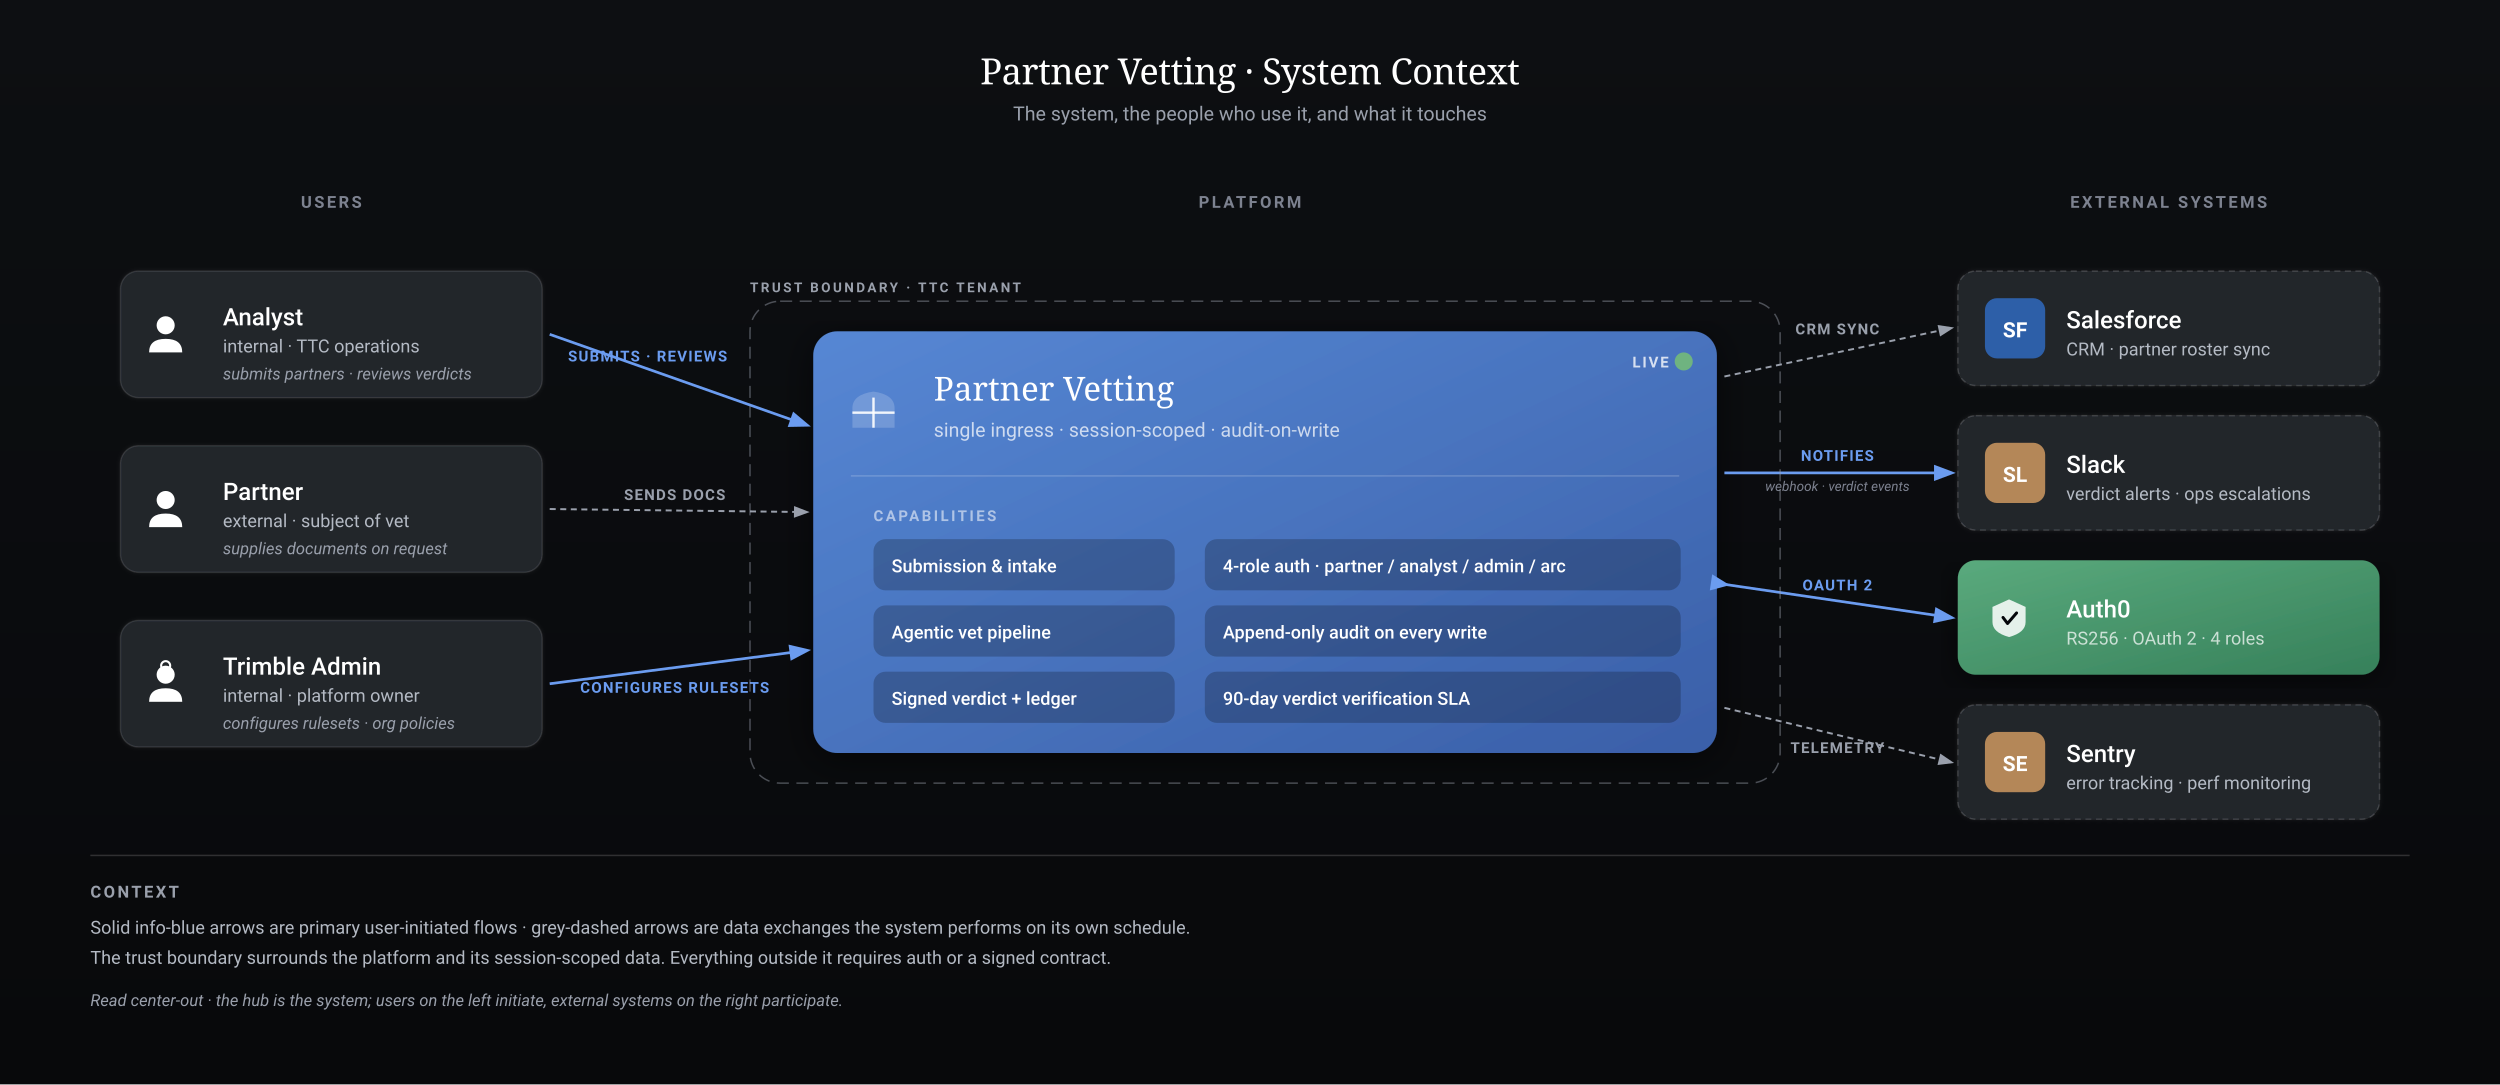
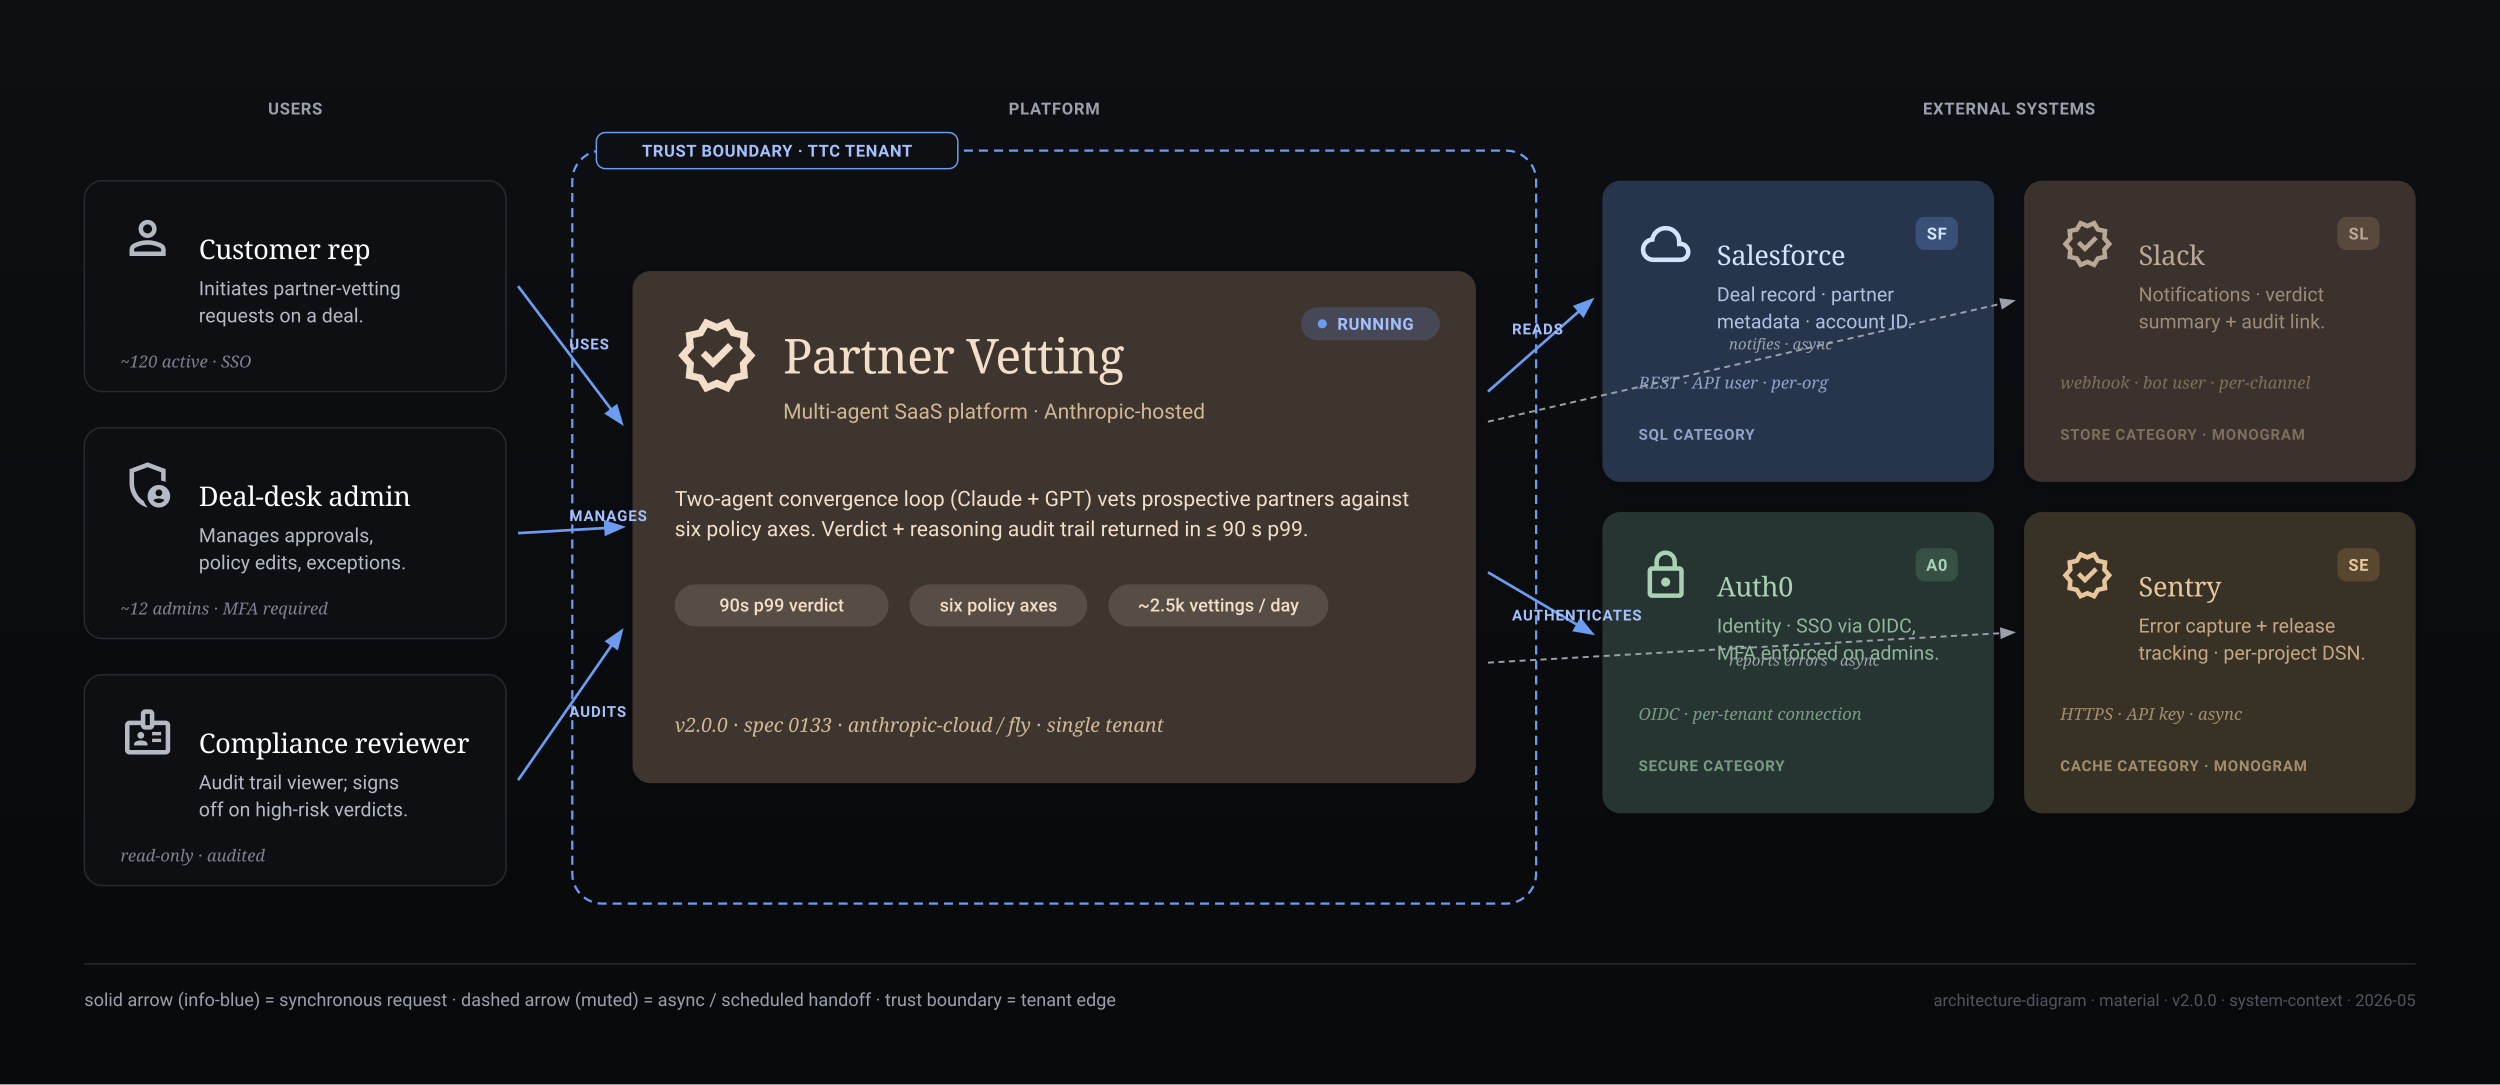
- <svg xmlns="http://www.w3.org/2000/svg" viewBox="0 0 1660 720" font-family="Roboto Flex, Roboto, system-ui, -apple-system, sans-serif">
+ <svg xmlns="http://www.w3.org/2000/svg" viewBox="0 0 1660 720" font-family="'Roboto Flex', 'Roboto', system-ui, -apple-system, sans-serif">
  <defs>
-     <filter id="cardShadow" x="-4%" y="-4%" width="108%" height="116%">
-       <feDropShadow dx="0" dy="0" stdDeviation="1.5" flood-color="#ffffff" flood-opacity="0.08" />
-     </filter>
-     <filter id="cardShadowDark" x="-4%" y="-4%" width="108%" height="116%">
-       <feDropShadow dx="0" dy="4" stdDeviation="12" flood-color="#000000" flood-opacity="0.55" />
-     </filter>
-     <linearGradient id="bgGrad" x1="0" y1="0" x2="0" y2="1">
+     <linearGradient id="canvas" x1="0" y1="0" x2="0" y2="1">
      <stop offset="0%" stop-color="#0d0f12" />
      <stop offset="100%" stop-color="#08090b" />
    </linearGradient>
-     <linearGradient id="surfacePrimary" x1="0" y1="0" x2="1" y2="1">
-       <stop offset="0%" stop-color="#5687d4" />
-       <stop offset="100%" stop-color="#3a5fa8" />
-     </linearGradient>
-     <linearGradient id="surfaceSecure" x1="0" y1="0" x2="1" y2="1">
-       <stop offset="0%" stop-color="#5aaa7d" />
-       <stop offset="100%" stop-color="#36805a" />
-     </linearGradient>
+     <filter id="elev1" x="-10%" y="-10%" width="120%" height="125%">
+       <feDropShadow dx="0" dy="1" stdDeviation="2" flood-color="#000000" flood-opacity="0.30" />
+       <feDropShadow dx="0" dy="2" stdDeviation="6" flood-color="#000000" flood-opacity="0.15" />
+     </filter>
+     <filter id="elev3" x="-10%" y="-10%" width="120%" height="130%">
+       <feDropShadow dx="0" dy="4" stdDeviation="8" flood-color="#000000" flood-opacity="0.18" />
+       <feDropShadow dx="0" dy="1" stdDeviation="3" flood-color="#000000" flood-opacity="0.30" />
+     </filter>
    <marker id="arrowAccent" markerWidth="8" markerHeight="8" refX="6" refY="3" orient="auto">
      <path d="M0,0 L0,6 L8,3 z" fill="#6b9cf0" />
-     </marker>
-     <marker id="arrowAccentSm" markerWidth="7" markerHeight="7" refX="5" refY="3" orient="auto">
-       <path d="M0,0 L0,6 L7,3 z" fill="#6b9cf0" />
    </marker>
    <marker id="arrowGrey" markerWidth="8" markerHeight="8" refX="6" refY="3" orient="auto">
      <path d="M0,0 L0,6 L8,3 z" fill="#9aa0ac" />
    </marker>
-     <style>
-       @keyframes pulse { 0%,100% { opacity: 0.7; } 50% { opacity: 1; } }
-       .anim-pulse { animation: pulse 1.8s ease-in-out infinite; }
-       @media (prefers-reduced-motion: reduce) {
-         .anim-pulse { animation: none; opacity: 0.92; }
-       }
-     </style>
  </defs>
-   <rect width="1660" height="720" fill="url(#bgGrad)" />
-   <text x="830" y="56" text-anchor="middle" font-family="Roboto Serif, ui-serif, Charter, Georgia, serif" font-size="24" font-weight="500" fill="#ffffff" letter-spacing="-0.3">Partner Vetting · System Context</text>
-   <text x="830" y="80" text-anchor="middle" font-size="13" fill="#9aa0ac">The system, the people who use it, and what it touches</text>
-   <text x="220" y="138" text-anchor="middle" font-size="11" font-weight="600" fill="#7d8290" letter-spacing="1.6">USERS</text>
-   <text x="830" y="138" text-anchor="middle" font-size="11" font-weight="600" fill="#7d8290" letter-spacing="1.6">PLATFORM</text>
-   <text x="1440" y="138" text-anchor="middle" font-size="11" font-weight="600" fill="#7d8290" letter-spacing="1.6">EXTERNAL SYSTEMS</text>
-   <rect x="80" y="180" width="280" height="84" rx="12" fill="#21252b" stroke="rgba(255,255,255,0.10)" filter="url(#cardShadow)" />
-   <g transform="translate(110, 222)">
-     <circle cx="0" cy="-6" r="6" fill="#ffffff" />
-     <path d="M-11,12 Q-11,3 0,3 Q11,3 11,12 Z" fill="#ffffff" />
+   <rect width="1660" height="720" fill="url(#canvas)" />
+   <g font-size="11" font-weight="600" letter-spacing="0.5" fill="#9aa0ac">
+     <text x="196" y="76" text-anchor="middle">USERS</text>
+     <text x="700" y="76" text-anchor="middle">PLATFORM</text>
+     <text x="1334" y="76" text-anchor="middle">EXTERNAL SYSTEMS</text>
  </g>
-   <text x="148" y="216" font-size="16" font-weight="500" fill="#ffffff">Analyst</text>
-   <text x="148" y="234" font-size="12" fill="#b4bac4">internal · TTC operations</text>
-   <text x="148" y="252" font-size="11" font-style="italic" fill="#9aa0ac">submits partners · reviews verdicts</text>
-   <rect x="80" y="296" width="280" height="84" rx="12" fill="#21252b" stroke="rgba(255,255,255,0.10)" filter="url(#cardShadow)" />
-   <g transform="translate(110, 338)">
-     <circle cx="0" cy="-6" r="6" fill="#ffffff" />
-     <path d="M-11,12 Q-11,3 0,3 Q11,3 11,12 Z" fill="#ffffff" />
+   <rect x="380" y="100" width="640" height="500" rx="20" ry="20" fill="none" stroke="#6b9cf0" stroke-width="1.5" stroke-dasharray="6,4" />
+   <g>
+     <rect x="396" y="88" width="240" height="24" rx="6" ry="6" fill="#0d0f12" stroke="#6b9cf0" stroke-width="1" />
+     <text x="516" y="104" text-anchor="middle" font-size="11" font-weight="600" letter-spacing="0.4" fill="#a4c1ff">
+       TRUST BOUNDARY · TTC TENANT
+     </text>
  </g>
-   <text x="148" y="332" font-size="16" font-weight="500" fill="#ffffff">Partner</text>
-   <text x="148" y="350" font-size="12" fill="#b4bac4">external · subject of vet</text>
-   <text x="148" y="368" font-size="11" font-style="italic" fill="#9aa0ac">supplies documents on request</text>
-   <rect x="80" y="412" width="280" height="84" rx="12" fill="#21252b" stroke="rgba(255,255,255,0.10)" filter="url(#cardShadow)" />
-   <g transform="translate(110, 454)">
-     <circle cx="0" cy="-6" r="6" fill="#ffffff" />
-     <path d="M-11,12 Q-11,3 0,3 Q11,3 11,12 Z" fill="#ffffff" />
-     <circle cx="0" cy="-12" r="3" fill="none" stroke="#ffffff" stroke-width="1.4" />
+   <g transform="translate(56, 120)">
+     <rect width="280" height="140" rx="12" ry="12" fill="#0d0f12" stroke="#262a31" stroke-width="1" />
+     <g transform="translate(24, 56) scale(0.0375)" fill="#b4bac4">
+       <path d="M480-480q-66 0-113-47t-47-113q0-66 47-113t113-47q66 0 113 47t47 113q0 66-47 113t-113 47ZM160-160v-112q0-34 17.5-62.5T224-378q62-31 126-46.5T480-440q66 0 130 15.5T736-378q29 15 46.5 43.5T800-272v112H160Zm80-80h480v-32q0-11-5.5-20T700-306q-54-27-109-40.5T480-360q-56 0-111 13.5T260-306q-9 5-14.5 14t-5.5 20v32Zm240-320q33 0 56.5-23.5T560-640q0-33-23.5-56.5T480-720q-33 0-56.5 23.5T400-640q0 33 23.5 56.5T480-560Zm0-80Zm0 400Z" />
+     </g>
+     <text x="76" y="52" font-size="18" font-weight="500" fill="#ffffff" font-family="'Roboto Serif', ui-serif, Georgia, serif" letter-spacing="-0.2">Customer rep</text>
+     <text x="76" y="76" font-size="13" fill="#b4bac4">Initiates partner-vetting</text>
+     <text x="76" y="94" font-size="13" fill="#b4bac4">requests on a deal.</text>
+     <text x="24" y="124" font-size="11" font-style="italic" fill="#7d8290" font-family="'Roboto Serif', ui-serif, Georgia, serif">~120 active · SSO</text>
  </g>
-   <text x="148" y="448" font-size="16" font-weight="500" fill="#ffffff">Trimble Admin</text>
-   <text x="148" y="466" font-size="12" fill="#b4bac4">internal · platform owner</text>
-   <text x="148" y="484" font-size="11" font-style="italic" fill="#9aa0ac">configures rulesets · org policies</text>
-   <rect x="540" y="220" width="600" height="280" rx="16" fill="url(#surfacePrimary)" filter="url(#cardShadowDark)" />
-   <g transform="translate(580, 274)">
-     <path d="M-14,10 L-14,-3 Q-14,-12 0,-14 Q14,-12 14,-3 L14,10 Z" fill="rgba(255,255,255,0.18)" />
-     <line x1="0" y1="-10" x2="0" y2="10" stroke="rgba(255,255,255,0.9)" stroke-width="1.6" />
-     <line x1="-14" y1="0" x2="14" y2="0" stroke="rgba(255,255,255,0.9)" stroke-width="1.6" />
+   <g transform="translate(56, 284)">
+     <rect width="280" height="140" rx="12" ry="12" fill="#0d0f12" stroke="#262a31" stroke-width="1" />
+     <g transform="translate(24, 56) scale(0.0375)" fill="#b4bac4">
+       <path d="M680-280q25 0 42.5-17.5T740-340q0-25-17.5-42.5T680-400q-25 0-42.5 17.5T620-340q0 25 17.5 42.5T680-280Zm0 120q31 0 57-14.5t42-38.5q-22-13-47-20t-52-7q-27 0-52 7t-47 20q16 24 42 38.5t57 14.5ZM480-80q-139-35-229.5-159.5T160-516v-244l320-120 320 120v227q-19-8-39-14.5t-41-9.5v-147l-240-90-240 90v188q0 47 12.5 94t35 89.5Q310-290 342-254t71 60q11 32 29 61t41 52q-1 0-1.5.5t-1.5.5Zm200 0q-83 0-141.5-58.5T480-280q0-83 58.5-141.5T680-480q83 0 141.5 58.5T880-280q0 83-58.5 141.5T680-80ZM480-494Z" />
+     </g>
+     <text x="76" y="52" font-size="18" font-weight="500" fill="#ffffff" font-family="'Roboto Serif', ui-serif, Georgia, serif" letter-spacing="-0.2">Deal-desk admin</text>
+     <text x="76" y="76" font-size="13" fill="#b4bac4">Manages approvals,</text>
+     <text x="76" y="94" font-size="13" fill="#b4bac4">policy edits, exceptions.</text>
+     <text x="24" y="124" font-size="11" font-style="italic" fill="#7d8290" font-family="'Roboto Serif', ui-serif, Georgia, serif">~12 admins · MFA required</text>
  </g>
-   <text x="620" y="266" font-family="Roboto Serif, ui-serif, Charter, Georgia, serif" font-size="22" font-weight="500" fill="#ffffff">Partner Vetting</text>
-   <text x="620" y="290" font-size="13" fill="rgba(255,255,255,0.72)">single ingress · session-scoped · audit-on-write</text>
-   <line x1="565" y1="316" x2="1115" y2="316" stroke="rgba(255,255,255,0.18)" />
-   <text x="580" y="346" font-size="10" font-weight="600" fill="rgba(255,255,255,0.55)" letter-spacing="1.6">CAPABILITIES</text>
-   <rect x="580" y="358" width="200" height="34" rx="8" fill="rgba(0,0,0,0.22)" />
-   <text x="592" y="380" font-size="12" font-weight="500" fill="#ffffff">Submission &amp; intake</text>
-   <rect x="580" y="402" width="200" height="34" rx="8" fill="rgba(0,0,0,0.22)" />
-   <text x="592" y="424" font-size="12" font-weight="500" fill="#ffffff">Agentic vet pipeline</text>
-   <rect x="580" y="446" width="200" height="34" rx="8" fill="rgba(0,0,0,0.22)" />
-   <text x="592" y="468" font-size="12" font-weight="500" fill="#ffffff">Signed verdict + ledger</text>
-   <rect x="800" y="358" width="316" height="34" rx="8" fill="rgba(0,0,0,0.22)" />
-   <text x="812" y="380" font-size="12" font-weight="500" fill="#ffffff">4-role auth · partner / analyst / admin / arc</text>
-   <rect x="800" y="402" width="316" height="34" rx="8" fill="rgba(0,0,0,0.22)" />
-   <text x="812" y="424" font-size="12" font-weight="500" fill="#ffffff">Append-only audit on every write</text>
-   <rect x="800" y="446" width="316" height="34" rx="8" fill="rgba(0,0,0,0.22)" />
-   <text x="812" y="468" font-size="12" font-weight="500" fill="#ffffff">90-day verdict verification SLA</text>
-   <circle cx="1118" cy="240" r="6" fill="#6fb380" class="anim-pulse" />
-   <text x="1108" y="244" text-anchor="end" font-size="10" font-weight="600" fill="rgba(255,255,255,0.78)" letter-spacing="1.2">LIVE</text>
-   <rect x="1300" y="180" width="280" height="76" rx="12" fill="#21252b" stroke="rgba(255,255,255,0.16)" stroke-dasharray="4,3" filter="url(#cardShadow)" />
-   <rect x="1318" y="198" width="40" height="40" rx="8" fill="#2d5fa8" />
-   <text x="1338" y="224" text-anchor="middle" font-size="14" font-weight="600" fill="#ffffff">SF</text>
-   <text x="1372" y="218" font-size="16" font-weight="500" fill="#ffffff">Salesforce</text>
-   <text x="1372" y="236" font-size="12" fill="#b4bac4">CRM · partner roster sync</text>
-   <rect x="1300" y="276" width="280" height="76" rx="12" fill="#21252b" stroke="rgba(255,255,255,0.16)" stroke-dasharray="4,3" filter="url(#cardShadow)" />
-   <rect x="1318" y="294" width="40" height="40" rx="8" fill="#b48758" />
-   <text x="1338" y="320" text-anchor="middle" font-size="14" font-weight="600" fill="#ffffff">SL</text>
-   <text x="1372" y="314" font-size="16" font-weight="500" fill="#ffffff">Slack</text>
-   <text x="1372" y="332" font-size="12" fill="#b4bac4">verdict alerts · ops escalations</text>
-   <rect x="1300" y="372" width="280" height="76" rx="12" fill="url(#surfaceSecure)" filter="url(#cardShadowDark)" />
-   <g transform="translate(1334, 410)">
-     <path d="M0,-12 L11,-7 L11,3 Q11,10 0,13 Q-11,10 -11,3 L-11,-7 Z" fill="rgba(255,255,255,0.85)" />
-     <path d="M-4,0 L-1,4 L5,-3" stroke="#04060a" stroke-width="2" stroke-linecap="round" stroke-linejoin="round" fill="none" />
+   <g transform="translate(56, 448)">
+     <rect width="280" height="140" rx="12" ry="12" fill="#0d0f12" stroke="#262a31" stroke-width="1" />
+     <g transform="translate(24, 56) scale(0.0375)" fill="#b4bac4">
+       <path d="M160-80q-33 0-56.5-23.5T80-160v-440q0-33 23.5-56.5T160-680h200v-120q0-33 23.5-56.5T440-880h80q33 0 56.5 23.5T600-800v120h200q33 0 56.5 23.5T880-600v440q0 33-23.5 56.5T800-80H160Zm0-80h640v-440H600q0 33-23.5 56.5T520-520h-80q-33 0-56.5-23.5T360-600H160v440Zm80-80h240v-18q0-17-9.5-31.5T444-312q-20-9-40.5-13.5T360-330q-23 0-43.5 4.5T276-312q-17 8-26.5 22.5T240-258v18Zm320-60h160v-60H560v60Zm-200-60q25 0 42.5-17.5T420-420q0-25-17.5-42.5T360-480q-25 0-42.5 17.5T300-420q0 25 17.5 42.5T360-360Zm200-60h160v-60H560v60ZM440-600h80v-200h-80v200Zm40 220Z" />
+     </g>
+     <text x="76" y="52" font-size="18" font-weight="500" fill="#ffffff" font-family="'Roboto Serif', ui-serif, Georgia, serif" letter-spacing="-0.2">Compliance reviewer</text>
+     <text x="76" y="76" font-size="13" fill="#b4bac4">Audit trail viewer; signs</text>
+     <text x="76" y="94" font-size="13" fill="#b4bac4">off on high-risk verdicts.</text>
+     <text x="24" y="124" font-size="11" font-style="italic" fill="#7d8290" font-family="'Roboto Serif', ui-serif, Georgia, serif">read-only · audited</text>
  </g>
-   <text x="1372" y="410" font-size="16" font-weight="500" fill="#ffffff">Auth0</text>
-   <text x="1372" y="428" font-size="12" fill="rgba(255,255,255,0.72)">RS256 · OAuth 2 · 4 roles</text>
-   <rect x="1300" y="468" width="280" height="76" rx="12" fill="#21252b" stroke="rgba(255,255,255,0.16)" stroke-dasharray="4,3" filter="url(#cardShadow)" />
-   <rect x="1318" y="486" width="40" height="40" rx="8" fill="#b48758" />
-   <text x="1338" y="512" text-anchor="middle" font-size="14" font-weight="600" fill="#ffffff">SE</text>
-   <text x="1372" y="506" font-size="16" font-weight="500" fill="#ffffff">Sentry</text>
-   <text x="1372" y="524" font-size="12" fill="#b4bac4">error tracking · perf monitoring</text>
-   <path d="M 365 222 L 535 282" stroke="#6b9cf0" stroke-width="1.8" fill="none" marker-end="url(#arrowAccent)" />
-   <text x="430" y="240" text-anchor="middle" font-size="10" font-weight="600" fill="#6b9cf0" letter-spacing="0.8">SUBMITS · REVIEWS</text>
-   <path d="M 365 338 L 535 340" stroke="#9aa0ac" stroke-width="1.3" stroke-dasharray="4,3" fill="none" marker-end="url(#arrowGrey)" />
-   <text x="448" y="332" text-anchor="middle" font-size="10" font-weight="600" fill="#9aa0ac" letter-spacing="0.8">SENDS DOCS</text>
-   <path d="M 365 454 L 535 432" stroke="#6b9cf0" stroke-width="1.8" fill="none" marker-end="url(#arrowAccent)" />
-   <text x="448" y="460" text-anchor="middle" font-size="10" font-weight="600" fill="#6b9cf0" letter-spacing="0.8">CONFIGURES RULESETS</text>
-   <path d="M 1145 250 L 1295 218" stroke="#9aa0ac" stroke-width="1.3" stroke-dasharray="4,3" fill="none" marker-end="url(#arrowGrey)" />
-   <text x="1220" y="222" text-anchor="middle" font-size="10" font-weight="600" fill="#9aa0ac" letter-spacing="0.8">CRM SYNC</text>
-   <path d="M 1145 314 L 1295 314" stroke="#6b9cf0" stroke-width="1.8" fill="none" marker-end="url(#arrowAccent)" />
-   <text x="1220" y="306" text-anchor="middle" font-size="10" font-weight="600" fill="#6b9cf0" letter-spacing="0.8">NOTIFIES</text>
-   <text x="1220" y="326" text-anchor="middle" font-size="9" font-style="italic" fill="#7d8290">webhook · verdict events</text>
-   <path d="M 1145 388 L 1295 410" stroke="#6b9cf0" stroke-width="1.8" fill="none" marker-end="url(#arrowAccent)" marker-start="url(#arrowAccentSm)" />
-   <text x="1220" y="392" text-anchor="middle" font-size="10" font-weight="600" fill="#6b9cf0" letter-spacing="0.8">OAUTH 2</text>
-   <path d="M 1145 470 L 1295 506" stroke="#9aa0ac" stroke-width="1.3" stroke-dasharray="4,3" fill="none" marker-end="url(#arrowGrey)" />
-   <text x="1220" y="500" text-anchor="middle" font-size="10" font-weight="600" fill="#9aa0ac" letter-spacing="0.8">TELEMETRY</text>
-   <rect x="498" y="200" width="684" height="320" rx="20" fill="none" stroke="#9aa0ac" stroke-dasharray="8,5" opacity="0.45" />
-   <text x="498" y="194" font-size="9" font-weight="600" fill="#9aa0ac" letter-spacing="1.6">TRUST BOUNDARY · TTC TENANT</text>
-   <line x1="60" y1="568" x2="1600" y2="568" stroke="rgba(255,255,255,0.16)" />
-   <text x="60" y="596" font-size="11" font-weight="600" fill="#9aa0ac" letter-spacing="1.6">CONTEXT</text>
-   <text x="60" y="620" font-size="12" fill="#b4bac4">Solid info-blue arrows are primary user-initiated flows · grey-dashed arrows are data exchanges the system performs on its own schedule.</text>
-   <text x="60" y="640" font-size="12" fill="#b4bac4">The trust boundary surrounds the platform and its session-scoped data. Everything outside it requires auth or a signed contract.</text>
-   <text x="60" y="668" font-size="11" font-style="italic" fill="#9aa0ac">Read center-out · the hub is the system; users on the left initiate, external systems on the right participate.</text>
+   <g transform="translate(420, 180)">
+     <rect width="560" height="340" rx="12" ry="12" fill="#3e362f" filter="url(#elev3)" />
+     <g transform="translate(28, 84) scale(0.0583)" fill="#f3deca">
+       <path d="m344-60-76-128-144-32 14-148-98-112 98-112-14-148 144-32 76-128 136 58 136-58 76 128 144 32-14 148 98 112-98 112 14 148-144 32-76 128-136-58-136 58Zm34-102 102-44 104 44 56-96 110-26-10-112 74-84-74-86 10-112-110-24-58-96-102 44-104-44-56 96-110 24 10 112-74 86 74 84-10 114 110 24 58 96Zm102-318Zm-42 142 226-226-56-58-170 170-86-84-56 56 142 142Z" />
+     </g>
+     <g transform="translate(444, 24)">
+       <rect width="92" height="22" rx="11" ry="11" fill="rgba(107,156,240,0.20)" />
+       <circle cx="14" cy="11" r="3" fill="#6b9cf0" />
+       <text x="24" y="15" font-size="11" font-weight="600" letter-spacing="0.4" fill="#a4c1ff">RUNNING</text>
+     </g>
+     <text x="100" y="68" font-size="32" font-weight="500" fill="#f3deca" font-family="'Roboto Serif', ui-serif, Georgia, serif" letter-spacing="-0.4">Partner Vetting</text>
+     <text x="100" y="98" font-size="14" fill="#d0b896">Multi-agent SaaS platform · Anthropic-hosted</text>
+     <text x="28" y="156" font-size="14" fill="#f3deca">Two-agent convergence loop (Claude + GPT) vets prospective partners against</text>
+     <text x="28" y="176" font-size="14" fill="#f3deca">six policy axes. Verdict + reasoning audit trail returned in ≤ 90 s p99.</text>
+     <g transform="translate(28, 208)" font-size="12">
+       <rect x="0" y="0" width="142" height="28" rx="14" ry="14" fill="rgba(243,222,202,0.14)" />
+       <text x="71" y="18" text-anchor="middle" font-weight="500" fill="#f3deca" font-variant-numeric="tabular-nums">90s p99 verdict</text>
+       <rect x="156" y="0" width="118" height="28" rx="14" ry="14" fill="rgba(243,222,202,0.14)" />
+       <text x="215" y="18" text-anchor="middle" font-weight="500" fill="#f3deca" font-variant-numeric="tabular-nums">six policy axes</text>
+       <rect x="288" y="0" width="146" height="28" rx="14" ry="14" fill="rgba(243,222,202,0.14)" />
+       <text x="361" y="18" text-anchor="middle" font-weight="500" fill="#f3deca" font-variant-numeric="tabular-nums">~2.5k vettings / day</text>
+     </g>
+     <text x="28" y="306" font-size="13" font-style="italic" fill="#d0b896" font-family="'Roboto Serif', ui-serif, Georgia, serif">v2.0.0 · spec 0133 · anthropic-cloud / fly · single tenant</text>
+   </g>
+   <g transform="translate(1064, 120)">
+     <rect width="260" height="200" rx="12" ry="12" fill="#27344b" filter="url(#elev1)" />
+     <g transform="translate(24, 60) scale(0.0375)" fill="#d6e3ff">
+       <path d="M260-160q-91 0-155.5-63T40-377q0-78 47-139t123-78q25-92 100-149t170-57q117 0 198.5 81.5T760-520q69 8 114.5 59.5T920-340q0 75-52.5 127.5T740-160H260Zm0-80h480q42 0 71-29t29-71q0-42-29-71t-71-29h-60v-80q0-83-58.5-141.5T480-720q-83 0-141.5 58.5T280-520h-20q-58 0-99 41t-41 99q0 58 41 99t99 41Zm220-240Z" />
+     </g>
+     <g transform="translate(208, 24)">
+       <rect width="28" height="22" rx="6" ry="6" fill="rgba(107,156,240,0.28)" />
+       <text x="14" y="15" text-anchor="middle" font-size="11" font-weight="600" letter-spacing="0.4" fill="#d6e3ff">SF</text>
+     </g>
+     <text x="76" y="56" font-size="18" font-weight="500" fill="#d6e3ff" font-family="'Roboto Serif', ui-serif, Georgia, serif" letter-spacing="-0.2">Salesforce</text>
+     <text x="76" y="80" font-size="13" fill="#b1c0e2">Deal record · partner</text>
+     <text x="76" y="98" font-size="13" fill="#b1c0e2">metadata · account ID.</text>
+     <text x="24" y="138" font-size="11" font-style="italic" fill="#92a3c8" font-family="'Roboto Serif', ui-serif, Georgia, serif">REST · API user · per-org</text>
+     <text x="24" y="172" font-size="10" font-weight="600" letter-spacing="0.5" fill="#92a3c8">SQL CATEGORY</text>
+   </g>
+   <g transform="translate(1344, 120)">
+     <rect width="260" height="200" rx="12" ry="12" fill="#3a332e" filter="url(#elev1)" />
+     <g transform="translate(24, 60) scale(0.0375)" fill="#b9a895">
+       <path d="m344-60-76-128-144-32 14-148-98-112 98-112-14-148 144-32 76-128 136 58 136-58 76 128 144 32-14 148 98 112-98 112 14 148-144 32-76 128-136-58-136 58Zm34-102 102-44 104 44 56-96 110-26-10-112 74-84-74-86 10-112-110-24-58-96-102 44-104-44-56 96-110 24 10 112-74 86 74 84-10 114 110 24 58 96Zm102-318Zm-42 142 226-226-56-58-170 170-86-84-56 56 142 142Z" />
+     </g>
+     <g transform="translate(208, 24)">
+       <rect width="28" height="22" rx="6" ry="6" fill="rgba(212,165,116,0.20)" />
+       <text x="14" y="15" text-anchor="middle" font-size="11" font-weight="600" letter-spacing="0.4" fill="#b9a895">SL</text>
+     </g>
+     <text x="76" y="56" font-size="18" font-weight="500" fill="#b9a895" font-family="'Roboto Serif', ui-serif, Georgia, serif" letter-spacing="-0.2">Slack</text>
+     <text x="76" y="80" font-size="13" fill="#9c8b78">Notifications · verdict</text>
+     <text x="76" y="98" font-size="13" fill="#9c8b78">summary + audit link.</text>
+     <text x="24" y="138" font-size="11" font-style="italic" fill="#7e6f5c" font-family="'Roboto Serif', ui-serif, Georgia, serif">webhook · bot user · per-channel</text>
+     <text x="24" y="172" font-size="10" font-weight="600" letter-spacing="0.5" fill="#7e6f5c">STORE CATEGORY · MONOGRAM</text>
+   </g>
+   <g transform="translate(1064, 340)">
+     <rect width="260" height="200" rx="12" ry="12" fill="#263630" filter="url(#elev1)" />
+     <g transform="translate(24, 60) scale(0.0375)" fill="#a9d2b3">
+       <path d="M240-80q-33 0-56.5-23.5T160-160v-400q0-33 23.5-56.5T240-640h40v-80q0-83 58.5-141.5T480-920q83 0 141.5 58.5T680-720v80h40q33 0 56.5 23.5T800-560v400q0 33-23.5 56.5T720-80H240Zm0-80h480v-400H240v400Zm240-120q33 0 56.5-23.5T560-360q0-33-23.5-56.5T480-440q-33 0-56.5 23.5T400-360q0 33 23.5 56.5T480-280ZM360-640h240v-80q0-50-35-85t-85-35q-50 0-85 35t-35 85v80ZM240-160v-400 400Z" />
+     </g>
+     <g transform="translate(208, 24)">
+       <rect width="28" height="22" rx="6" ry="6" fill="rgba(111,179,128,0.22)" />
+       <text x="14" y="15" text-anchor="middle" font-size="11" font-weight="600" letter-spacing="0.4" fill="#a9d2b3">A0</text>
+     </g>
+     <text x="76" y="56" font-size="18" font-weight="500" fill="#a9d2b3" font-family="'Roboto Serif', ui-serif, Georgia, serif" letter-spacing="-0.2">Auth0</text>
+     <text x="76" y="80" font-size="13" fill="#90b69b">Identity · SSO via OIDC,</text>
+     <text x="76" y="98" font-size="13" fill="#90b69b">MFA enforced on admins.</text>
+     <text x="24" y="138" font-size="11" font-style="italic" fill="#789a82" font-family="'Roboto Serif', ui-serif, Georgia, serif">OIDC · per-tenant connection</text>
+     <text x="24" y="172" font-size="10" font-weight="600" letter-spacing="0.5" fill="#789a82">SECURE CATEGORY</text>
+   </g>
+   <g transform="translate(1344, 340)">
+     <rect width="260" height="200" rx="12" ry="12" fill="#373026" filter="url(#elev1)" />
+     <g transform="translate(24, 60) scale(0.0375)" fill="#e6c69a">
+       <path d="m344-60-76-128-144-32 14-148-98-112 98-112-14-148 144-32 76-128 136 58 136-58 76 128 144 32-14 148 98 112-98 112 14 148-144 32-76 128-136-58-136 58Zm34-102 102-44 104 44 56-96 110-26-10-112 74-84-74-86 10-112-110-24-58-96-102 44-104-44-56 96-110 24 10 112-74 86 74 84-10 114 110 24 58 96Zm102-318Zm-42 142 226-226-56-58-170 170-86-84-56 56 142 142Z" />
+     </g>
+     <g transform="translate(208, 24)">
+       <rect width="28" height="22" rx="6" ry="6" fill="rgba(212,160,86,0.20)" />
+       <text x="14" y="15" text-anchor="middle" font-size="11" font-weight="600" letter-spacing="0.4" fill="#e6c69a">SE</text>
+     </g>
+     <text x="76" y="56" font-size="18" font-weight="500" fill="#e6c69a" font-family="'Roboto Serif', ui-serif, Georgia, serif" letter-spacing="-0.2">Sentry</text>
+     <text x="76" y="80" font-size="13" fill="#c4a781">Error capture + release</text>
+     <text x="76" y="98" font-size="13" fill="#c4a781">tracking · per-project DSN.</text>
+     <text x="24" y="138" font-size="11" font-style="italic" fill="#a48d6a" font-family="'Roboto Serif', ui-serif, Georgia, serif">HTTPS · API key · async</text>
+     <text x="24" y="172" font-size="10" font-weight="600" letter-spacing="0.5" fill="#a48d6a">CACHE CATEGORY · MONOGRAM</text>
+   </g>
+   <line x1="344" y1="190" x2="412" y2="280" stroke="#6b9cf0" stroke-width="1.8" marker-end="url(#arrowAccent)" />
+   <line x1="344" y1="354" x2="412" y2="350" stroke="#6b9cf0" stroke-width="1.8" marker-end="url(#arrowAccent)" />
+   <line x1="344" y1="518" x2="412" y2="420" stroke="#6b9cf0" stroke-width="1.8" marker-end="url(#arrowAccent)" />
+   <text x="378" y="232" font-size="10" font-weight="600" letter-spacing="0.6" fill="#a4c1ff">USES</text>
+   <text x="378" y="346" font-size="10" font-weight="600" letter-spacing="0.6" fill="#a4c1ff">MANAGES</text>
+   <text x="378" y="476" font-size="10" font-weight="600" letter-spacing="0.6" fill="#a4c1ff">AUDITS</text>
+   <line x1="988" y1="260" x2="1056" y2="200" stroke="#6b9cf0" stroke-width="1.8" marker-end="url(#arrowAccent)" />
+   <text x="1004" y="222" font-size="10" font-weight="600" letter-spacing="0.6" fill="#a4c1ff">READS</text>
+   <line x1="988" y1="280" x2="1336" y2="200" stroke="#9aa0ac" stroke-width="1.3" stroke-dasharray="4,3" marker-end="url(#arrowGrey)" />
+   <text x="1148" y="232" font-size="10" font-style="italic" fill="#9aa0ac" font-family="'Roboto Serif', ui-serif, Georgia, serif">notifies · async</text>
+   <line x1="988" y1="380" x2="1056" y2="420" stroke="#6b9cf0" stroke-width="1.8" marker-end="url(#arrowAccent)" />
+   <text x="1004" y="412" font-size="10" font-weight="600" letter-spacing="0.6" fill="#a4c1ff">AUTHENTICATES</text>
+   <line x1="988" y1="440" x2="1336" y2="420" stroke="#9aa0ac" stroke-width="1.3" stroke-dasharray="4,3" marker-end="url(#arrowGrey)" />
+   <text x="1148" y="442" font-size="10" font-style="italic" fill="#9aa0ac" font-family="'Roboto Serif', ui-serif, Georgia, serif">reports errors · async</text>
+   <line x1="56" y1="640" x2="1604" y2="640" stroke="#262a31" stroke-width="1" />
+   <text x="56" y="668" font-size="12" fill="#9aa0ac">
+     solid arrow (info-blue) = synchronous request   ·   dashed arrow (muted) = async / scheduled handoff   ·   trust boundary = tenant edge
+   </text>
+   <text x="1604" y="668" text-anchor="end" font-size="11" fill="#50545d" font-variant-numeric="tabular-nums">
+     architecture-diagram · material · v2.0.0 · system-context · 2026-05
+   </text>
</svg>
